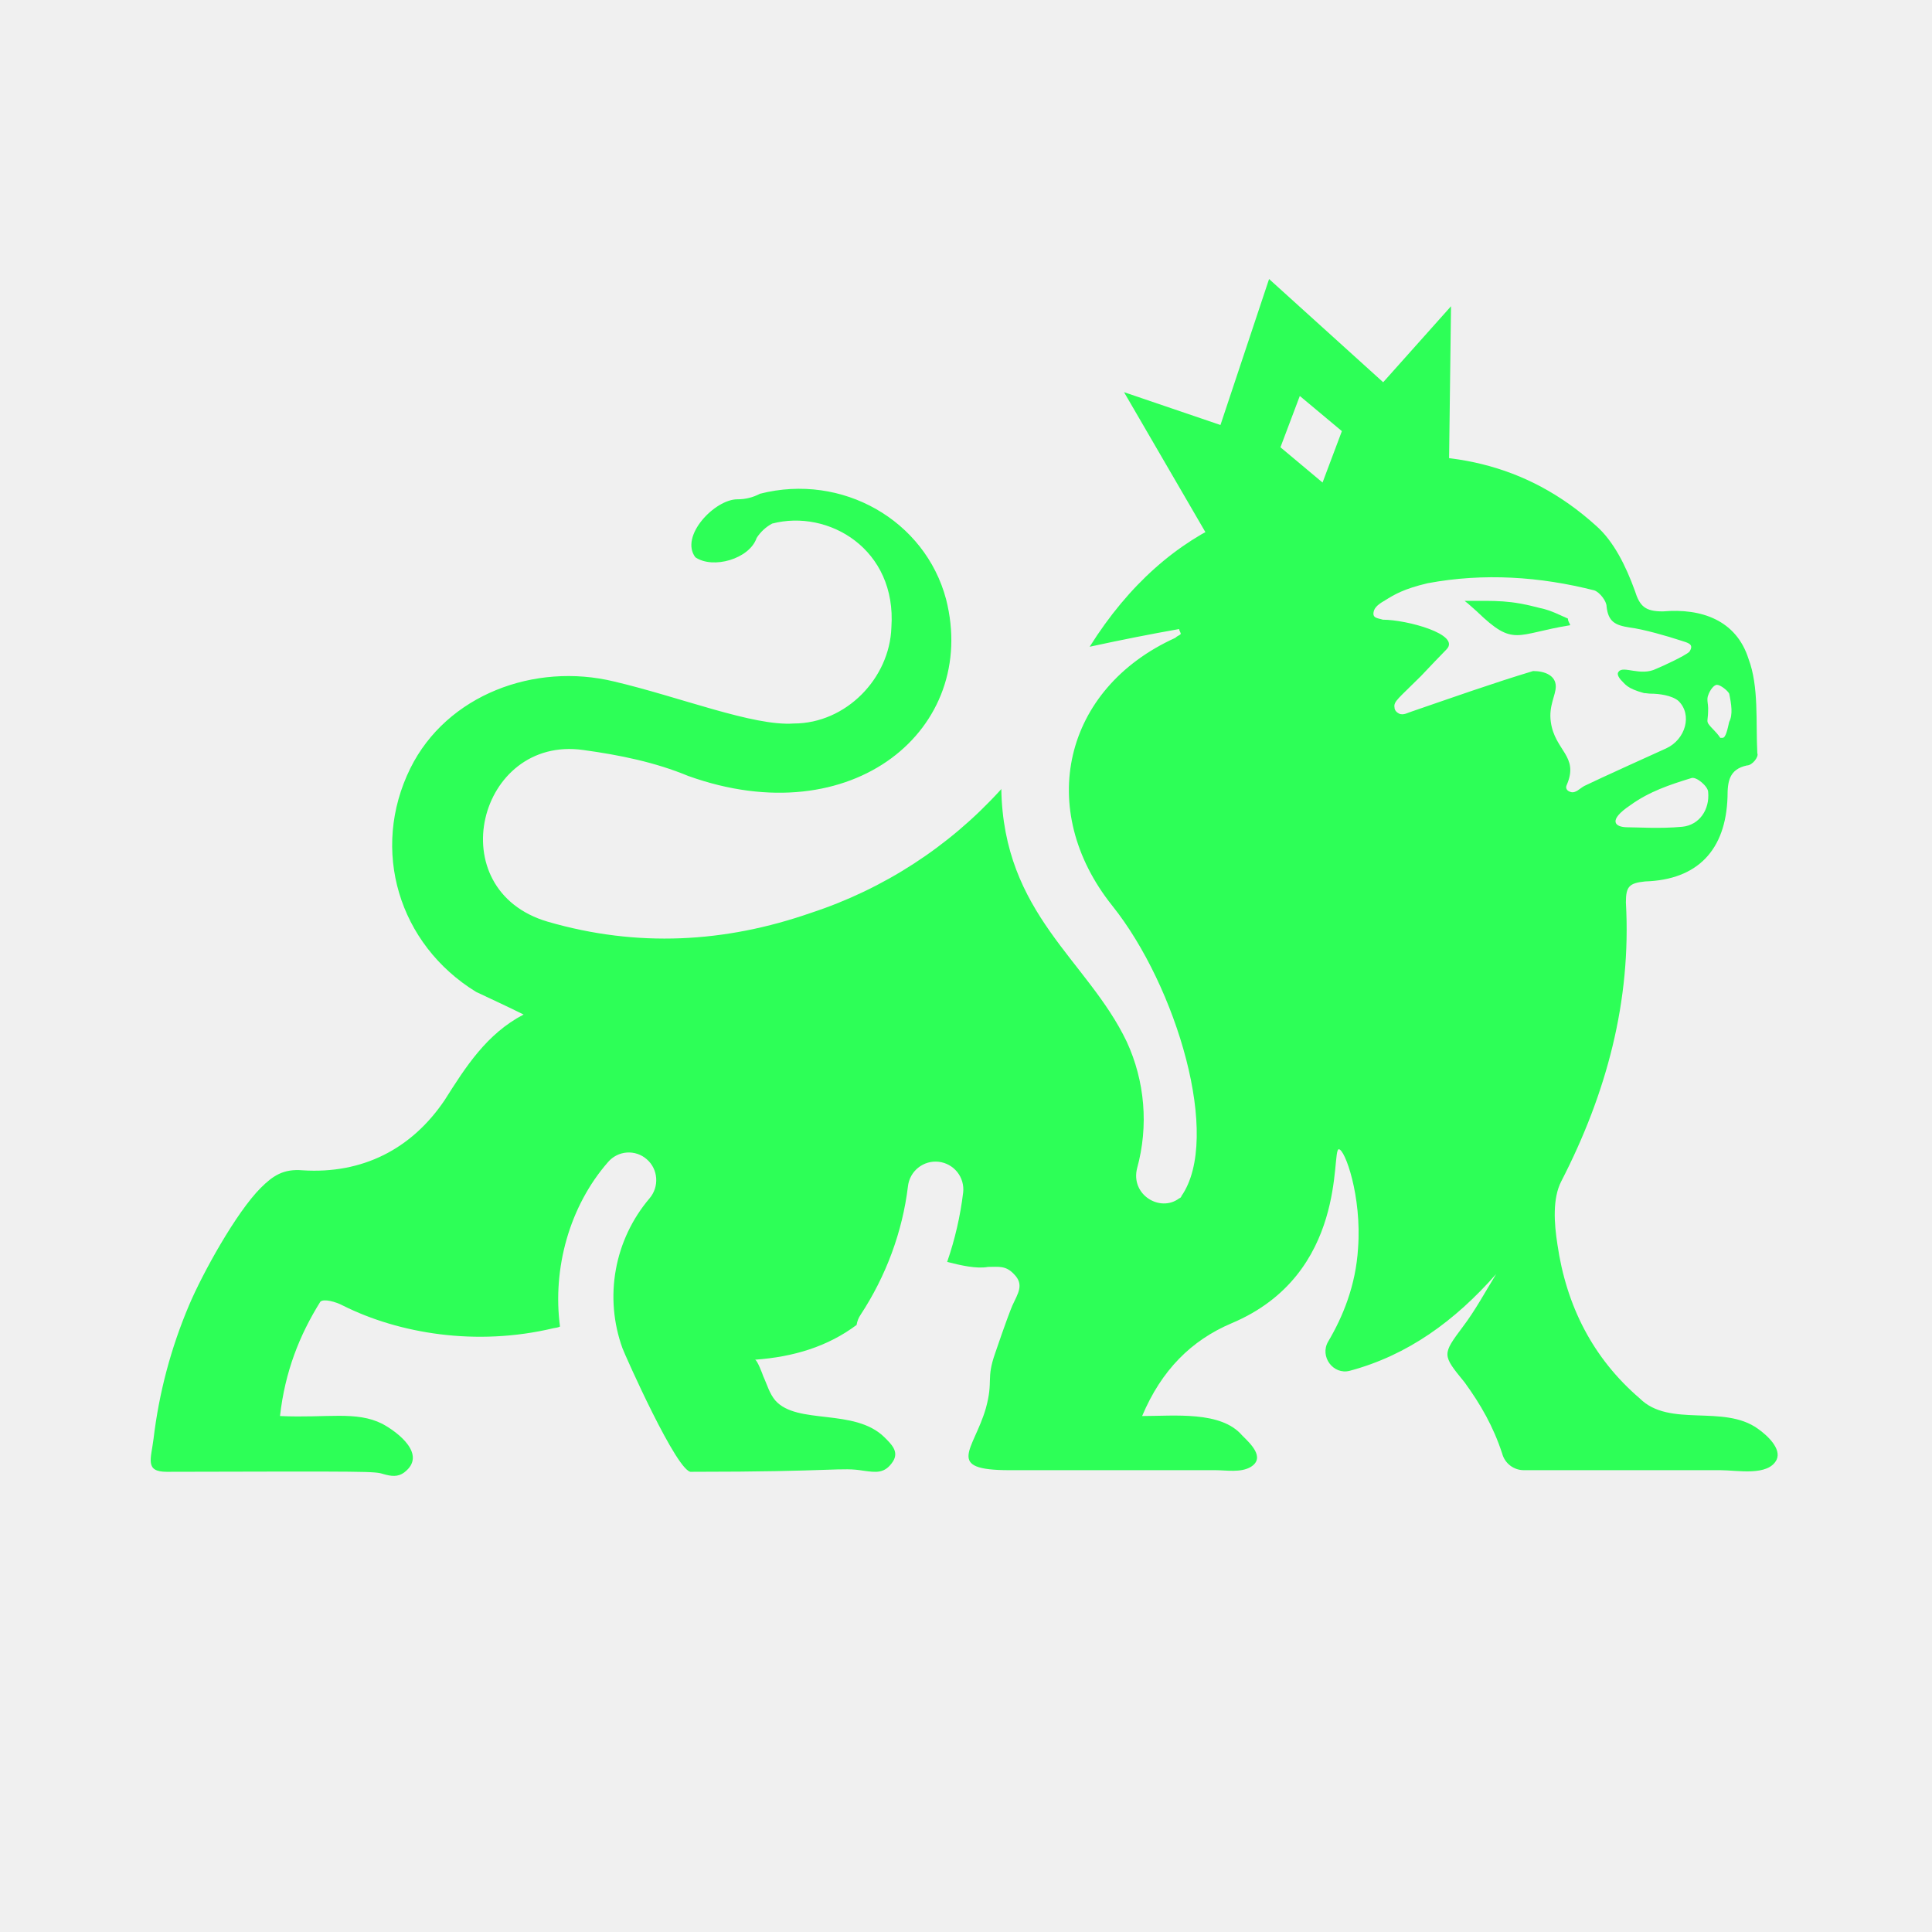
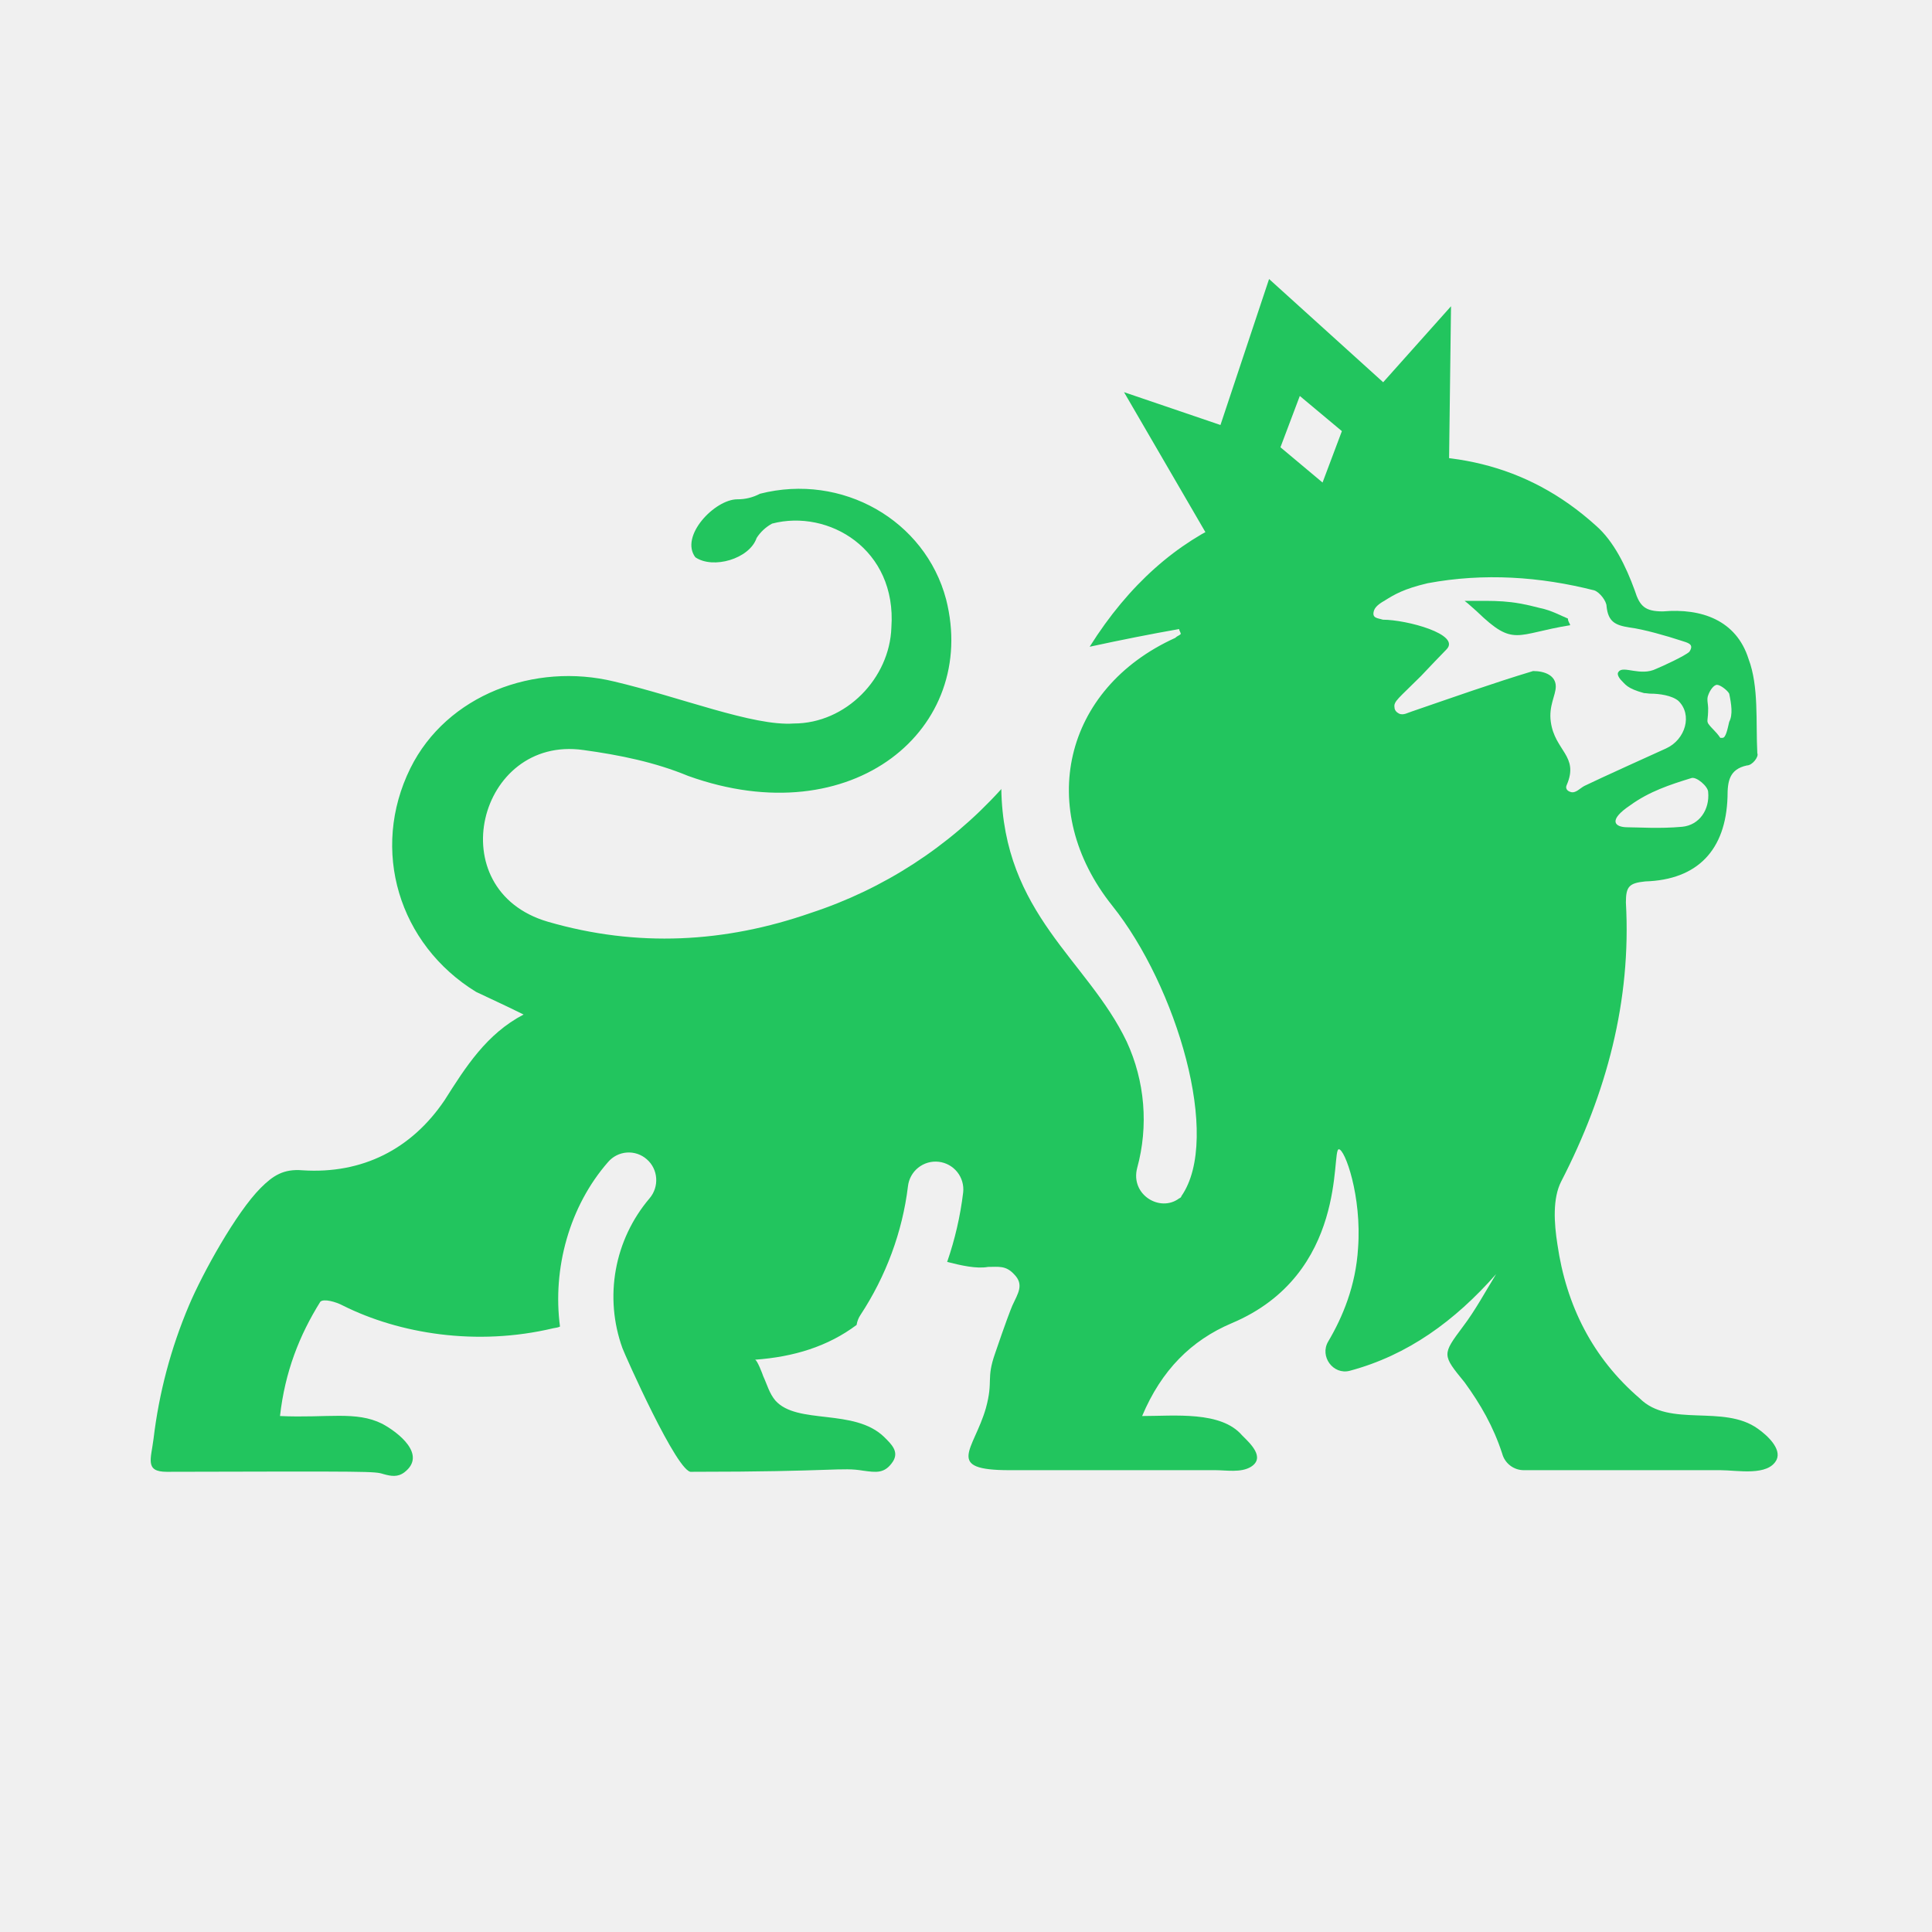
<svg xmlns="http://www.w3.org/2000/svg" width="500" height="500" viewBox="0 0 500 500" fill="none">
-   <path d="M379.043 357.757C383.188 363.468 386.477 369.178 388.767 376.191C389.096 377.42 389.821 378.506 390.83 379.281C391.838 380.056 393.074 380.478 394.346 380.481H445.214C449.622 380.481 457.609 382.139 459.793 377.757C461.082 374.902 457.372 371.468 454.938 369.757C446.017 363.336 432.043 369.573 424.359 361.902C412.201 351.468 405.346 337.889 403.056 322.033C402.201 316.586 401.767 310.152 404.056 305.718C415.767 282.994 422.214 258.994 420.78 233.547C420.78 229.402 421.635 228.547 425.78 228.112C439.359 227.691 446.648 219.968 447.082 206.244C447.082 202.244 447.504 199.099 452.083 198.099C453.517 198.099 455.227 195.823 454.793 194.955C454.372 186.81 455.227 177.665 452.517 170.52C449.359 160.52 440.359 157.362 430.359 158.231C425.78 158.231 424.359 156.941 423.069 152.797C420.78 146.507 417.635 140.073 413.069 136.073C394.911 119.626 373.609 115.639 350.043 119.205C349.609 119.205 349.175 120.06 348.175 121.073C361.622 123.586 365.056 126.836 370.898 129.218C369.582 129.823 367.74 130.77 365.464 129.639C331.688 124.323 302.372 134.981 282.004 167.376C290.569 165.52 297.859 164.086 305.161 162.797C305.161 163.231 305.582 163.652 305.582 164.086C305.148 164.52 304.727 164.52 304.148 165.086C275.135 178.244 267.99 209.533 287.859 234.402C304.464 255.152 316.254 294.507 305.727 309.586C305.727 309.862 305.438 310.007 305.148 310.152C300.24 313.836 292.504 309.205 294.293 302.297C297.277 291.406 296.317 279.811 291.582 269.56C281.451 248.389 259.675 236.665 259.135 204.112C259.135 204.244 258.99 204.389 258.846 204.533C245.524 219.176 228.632 230.111 209.819 236.27C187.675 243.981 164.951 245.27 141.793 238.547C113.635 230.323 123.754 190.257 150.938 194.099C160.372 195.389 169.517 197.257 178.096 200.81C220.78 216.152 253.359 188.533 244.846 155.086C239.411 134.639 217.964 122.349 196.675 127.783C194.873 128.743 192.86 129.236 190.819 129.218C184.99 129.218 175.846 138.744 179.951 144.218C184.53 147.362 193.964 144.652 195.819 139.218C196.819 137.663 198.195 136.387 199.819 135.507C214.398 131.691 232.122 142.112 230.688 162.376C230.267 175.52 218.977 187.244 205.398 187.244C194.964 187.981 175.964 180.376 158.951 176.376C138.359 171.376 115.635 179.797 106.201 198.823C95.767 219.968 103.201 244.415 123.214 256.705C126.78 258.415 130.925 260.27 135.504 262.56C125.925 267.56 120.504 276.139 115.069 284.718C106.49 297.428 93.767 303.862 78.332 302.876C73.332 302.441 70.609 304.297 67.464 307.441C61.148 313.757 52.425 329.494 48.885 337.889C44.228 348.883 41.149 360.48 39.74 372.336C39.083 377.626 37.411 380.902 43.161 380.902C96.359 380.77 96.925 380.77 99.201 381.481C101.201 382.047 102.911 382.336 104.635 381.047C110.635 376.468 102.925 370.612 98.911 368.468C92.122 365.086 84.74 367.033 72.464 366.468C73.754 355.033 77.464 345.599 82.898 336.889C83.767 336.033 86.911 336.889 88.767 337.889C103.28 345.139 123.267 348.494 143.214 343.744C143.793 343.612 144.359 343.612 144.925 343.31C142.938 328.31 147.359 312.165 157.372 300.731C157.977 300.021 158.718 299.438 159.55 299.017C160.382 298.596 161.29 298.344 162.221 298.277C163.151 298.21 164.086 298.328 164.97 298.625C165.854 298.922 166.671 299.392 167.372 300.007C170.372 302.586 170.661 307.152 168.082 310.152C163.609 315.421 160.606 321.778 159.377 328.58C158.148 335.381 158.736 342.387 161.082 348.889C161.53 350.205 175.477 381.678 178.951 380.902C216.451 380.902 217.661 379.665 223.398 380.612C226.688 381.047 228.977 381.481 231.122 378.191C232.701 375.626 230.688 373.757 228.832 371.902C221.082 364.376 206.332 368.81 200.675 362.468C199.096 360.612 198.53 358.323 197.53 356.178C197.398 355.744 195.951 351.889 195.385 351.889C205.385 351.178 214.254 348.468 221.688 342.889C221.83 341.967 222.171 341.087 222.688 340.31C229.267 330.31 233.543 318.862 234.977 307.02C235.187 305.125 236.14 303.391 237.628 302.199C239.116 301.008 241.017 300.456 242.911 300.665C244.806 300.874 246.54 301.828 247.732 303.316C248.924 304.804 249.476 306.704 249.267 308.599C248.53 314.725 247.141 320.755 245.122 326.586C248.609 327.468 252.727 328.428 255.701 327.876C258.411 327.876 260.28 327.455 262.411 329.744C265.135 332.455 263.425 334.744 261.99 337.889C261.556 338.889 260.135 342.599 257.556 350.178C255.135 357.033 257.135 357.178 255.135 364.468C252.004 375.297 244.28 380.481 261.28 380.481H314.582C317.306 380.481 321.161 381.191 323.74 379.612C327.596 377.191 323.451 373.468 321.451 371.468C316.004 365.112 303.964 366.468 295.582 366.468C300.582 354.599 308.293 346.889 318.74 342.455C348.964 329.744 344.464 297.639 346.464 297.428C348.043 297.297 352.464 309.586 351.464 323.02C350.885 332.744 347.464 340.889 343.74 347.178C341.451 351.033 345.03 355.889 349.319 354.757C364.319 350.744 376.477 341.889 387.188 329.744C384.477 334.165 381.767 339.178 378.622 343.31C373.188 350.599 373.188 350.599 379.043 357.757ZM442.069 179.955C442.504 178.665 443.517 177.231 444.359 177.231C445.214 177.231 447.083 178.665 447.517 179.52C448.083 182.244 448.504 184.955 447.517 186.81C447.083 188.678 446.648 190.955 445.793 190.955H445.214C443.938 189.099 443.082 188.678 442.069 187.244C441.648 186.389 442.069 186.389 442.069 183.244C442.069 182.244 441.648 180.955 442.069 179.955ZM442.069 204.955C442.504 209.533 439.793 213.533 435.359 213.968C429.464 214.507 424.03 214.099 421.214 214.099C417.819 214.099 416.069 212.297 421.925 208.389C426.833 204.836 432.135 203.086 437.648 201.389C438.938 200.823 442.069 203.533 442.069 204.968V204.955ZM365.464 184.099C364.464 184.376 363.188 185.244 362.043 184.665C361.464 184.376 360.898 183.81 360.898 183.086C360.609 181.507 361.99 180.718 367.754 174.955C368.675 173.928 374.096 168.323 374.332 168.086C378.227 164.191 364.043 160.376 357.885 160.376C356.569 159.941 354.898 160.06 355.609 157.941C356.03 156.797 357.464 155.941 358.464 155.362C360.793 153.915 363.201 152.415 369.464 150.941C384.043 148.218 398.622 149.231 412.622 152.797C413.925 153.231 415.78 155.507 415.78 156.941C416.201 160.941 418.069 161.81 421.635 162.376C425.332 162.836 431.477 164.612 435.069 165.797C436.767 166.362 438.556 166.639 437.214 168.665C436.161 169.718 429.99 172.547 428.635 173.086C424.596 175.099 420.135 172.191 418.925 173.81C418.346 174.376 418.925 175.244 419.346 175.81C420.661 177.126 421.004 178.152 425.49 179.376C426.069 179.376 426.635 179.52 427.201 179.52C429.359 179.52 432.648 179.955 434.359 181.376C438.069 184.955 436.214 191.376 431.214 193.678C429.898 194.27 413.004 201.915 410.056 203.389C408.911 203.968 407.78 205.389 406.49 204.968C405.49 204.678 405.056 203.968 405.49 203.099C408.701 195.639 402.372 194.323 401.346 186.81C400.767 182.665 402.635 179.955 402.635 177.665C402.635 174.797 399.767 173.665 396.767 173.665C386.332 176.81 375.898 180.52 365.464 184.099Z" fill="#2DFF57" />
-   <path d="M406.346 161.81C406.346 161.376 405.78 160.941 405.78 160.086C404.175 159.441 401.438 157.928 398.622 157.376C390.609 155.257 387.49 155.507 379.043 155.507C380.188 156.362 381.188 157.376 382.201 158.231C391.872 167.573 392.214 164.073 406.346 161.81Z" fill="#2DFF57" />
+   <path d="M379.043 357.757C383.188 363.468 386.477 369.178 388.767 376.191C389.096 377.42 389.821 378.506 390.83 379.281C391.838 380.056 393.074 380.478 394.346 380.481H445.214C449.622 380.481 457.609 382.139 459.793 377.757C461.082 374.902 457.372 371.468 454.938 369.757C446.017 363.336 432.043 369.573 424.359 361.902C412.201 351.468 405.346 337.889 403.056 322.033C402.201 316.586 401.767 310.152 404.056 305.718C415.767 282.994 422.214 258.994 420.78 233.547C420.78 229.402 421.635 228.547 425.78 228.112C439.359 227.691 446.648 219.968 447.082 206.244C447.082 202.244 447.504 199.099 452.083 198.099C453.517 198.099 455.227 195.823 454.793 194.955C454.372 186.81 455.227 177.665 452.517 170.52C449.359 160.52 440.359 157.362 430.359 158.231C425.78 158.231 424.359 156.941 423.069 152.797C420.78 146.507 417.635 140.073 413.069 136.073C394.911 119.626 373.609 115.639 350.043 119.205C349.609 119.205 349.175 120.06 348.175 121.073C361.622 123.586 365.056 126.836 370.898 129.218C369.582 129.823 367.74 130.77 365.464 129.639C331.688 124.323 302.372 134.981 282.004 167.376C290.569 165.52 297.859 164.086 305.161 162.797C305.161 163.231 305.582 163.652 305.582 164.086C305.148 164.52 304.727 164.52 304.148 165.086C275.135 178.244 267.99 209.533 287.859 234.402C304.464 255.152 316.254 294.507 305.727 309.586C305.727 309.862 305.438 310.007 305.148 310.152C300.24 313.836 292.504 309.205 294.293 302.297C297.277 291.406 296.317 279.811 291.582 269.56C281.451 248.389 259.675 236.665 259.135 204.112C259.135 204.244 258.99 204.389 258.846 204.533C245.524 219.176 228.632 230.111 209.819 236.27C187.675 243.981 164.951 245.27 141.793 238.547C113.635 230.323 123.754 190.257 150.938 194.099C160.372 195.389 169.517 197.257 178.096 200.81C220.78 216.152 253.359 188.533 244.846 155.086C239.411 134.639 217.964 122.349 196.675 127.783C194.873 128.743 192.86 129.236 190.819 129.218C184.99 129.218 175.846 138.744 179.951 144.218C184.53 147.362 193.964 144.652 195.819 139.218C196.819 137.663 198.195 136.387 199.819 135.507C214.398 131.691 232.122 142.112 230.688 162.376C230.267 175.52 218.977 187.244 205.398 187.244C194.964 187.981 175.964 180.376 158.951 176.376C138.359 171.376 115.635 179.797 106.201 198.823C95.767 219.968 103.201 244.415 123.214 256.705C126.78 258.415 130.925 260.27 135.504 262.56C125.925 267.56 120.504 276.139 115.069 284.718C106.49 297.428 93.767 303.862 78.332 302.876C73.332 302.441 70.609 304.297 67.464 307.441C61.148 313.757 52.425 329.494 48.885 337.889C44.228 348.883 41.149 360.48 39.74 372.336C39.083 377.626 37.411 380.902 43.161 380.902C96.359 380.77 96.925 380.77 99.201 381.481C101.201 382.047 102.911 382.336 104.635 381.047C110.635 376.468 102.925 370.612 98.911 368.468C92.122 365.086 84.74 367.033 72.464 366.468C73.754 355.033 77.464 345.599 82.898 336.889C83.767 336.033 86.911 336.889 88.767 337.889C103.28 345.139 123.267 348.494 143.214 343.744C143.793 343.612 144.359 343.612 144.925 343.31C142.938 328.31 147.359 312.165 157.372 300.731C157.977 300.021 158.718 299.438 159.55 299.017C160.382 298.596 161.29 298.344 162.221 298.277C163.151 298.21 164.086 298.328 164.97 298.625C165.854 298.922 166.671 299.392 167.372 300.007C170.372 302.586 170.661 307.152 168.082 310.152C163.609 315.421 160.606 321.778 159.377 328.58C158.148 335.381 158.736 342.387 161.082 348.889C161.53 350.205 175.477 381.678 178.951 380.902C216.451 380.902 217.661 379.665 223.398 380.612C226.688 381.047 228.977 381.481 231.122 378.191C232.701 375.626 230.688 373.757 228.832 371.902C221.082 364.376 206.332 368.81 200.675 362.468C199.096 360.612 198.53 358.323 197.53 356.178C197.398 355.744 195.951 351.889 195.385 351.889C205.385 351.178 214.254 348.468 221.688 342.889C221.83 341.967 222.171 341.087 222.688 340.31C229.267 330.31 233.543 318.862 234.977 307.02C235.187 305.125 236.14 303.391 237.628 302.199C239.116 301.008 241.017 300.456 242.911 300.665C244.806 300.874 246.54 301.828 247.732 303.316C248.924 304.804 249.476 306.704 249.267 308.599C248.53 314.725 247.141 320.755 245.122 326.586C248.609 327.468 252.727 328.428 255.701 327.876C258.411 327.876 260.28 327.455 262.411 329.744C265.135 332.455 263.425 334.744 261.99 337.889C261.556 338.889 260.135 342.599 257.556 350.178C255.135 357.033 257.135 357.178 255.135 364.468C252.004 375.297 244.28 380.481 261.28 380.481H314.582C317.306 380.481 321.161 381.191 323.74 379.612C327.596 377.191 323.451 373.468 321.451 371.468C316.004 365.112 303.964 366.468 295.582 366.468C300.582 354.599 308.293 346.889 318.74 342.455C348.964 329.744 344.464 297.639 346.464 297.428C348.043 297.297 352.464 309.586 351.464 323.02C350.885 332.744 347.464 340.889 343.74 347.178C341.451 351.033 345.03 355.889 349.319 354.757C364.319 350.744 376.477 341.889 387.188 329.744C384.477 334.165 381.767 339.178 378.622 343.31C373.188 350.599 373.188 350.599 379.043 357.757ZM442.069 179.955C442.504 178.665 443.517 177.231 444.359 177.231C445.214 177.231 447.083 178.665 447.517 179.52C448.083 182.244 448.504 184.955 447.517 186.81C447.083 188.678 446.648 190.955 445.793 190.955H445.214C443.938 189.099 443.082 188.678 442.069 187.244C441.648 186.389 442.069 186.389 442.069 183.244C442.069 182.244 441.648 180.955 442.069 179.955ZM442.069 204.955C442.504 209.533 439.793 213.533 435.359 213.968C429.464 214.507 424.03 214.099 421.214 214.099C417.819 214.099 416.069 212.297 421.925 208.389C426.833 204.836 432.135 203.086 437.648 201.389C438.938 200.823 442.069 203.533 442.069 204.968V204.955ZM365.464 184.099C364.464 184.376 363.188 185.244 362.043 184.665C361.464 184.376 360.898 183.81 360.898 183.086C360.609 181.507 361.99 180.718 367.754 174.955C368.675 173.928 374.096 168.323 374.332 168.086C378.227 164.191 364.043 160.376 357.885 160.376C356.569 159.941 354.898 160.06 355.609 157.941C356.03 156.797 357.464 155.941 358.464 155.362C360.793 153.915 363.201 152.415 369.464 150.941C384.043 148.218 398.622 149.231 412.622 152.797C413.925 153.231 415.78 155.507 415.78 156.941C416.201 160.941 418.069 161.81 421.635 162.376C425.332 162.836 431.477 164.612 435.069 165.797C436.767 166.362 438.556 166.639 437.214 168.665C436.161 169.718 429.99 172.547 428.635 173.086C424.596 175.099 420.135 172.191 418.925 173.81C418.346 174.376 418.925 175.244 419.346 175.81C420.661 177.126 421.004 178.152 425.49 179.376C426.069 179.376 426.635 179.52 427.201 179.52C429.359 179.52 432.648 179.955 434.359 181.376C438.069 184.955 436.214 191.376 431.214 193.678C429.898 194.27 413.004 201.915 410.056 203.389C408.911 203.968 407.78 205.389 406.49 204.968C405.49 204.678 405.056 203.968 405.49 203.099C408.701 195.639 402.372 194.323 401.346 186.81C400.767 182.665 402.635 179.955 402.635 177.665C402.635 174.797 399.767 173.665 396.767 173.665C386.332 176.81 375.898 180.52 365.464 184.099Z" fill="#22C55E" />
+   <path d="M406.346 161.81C406.346 161.376 405.78 160.941 405.78 160.086C404.175 159.441 401.438 157.928 398.622 157.376C390.609 155.257 387.49 155.507 379.043 155.507C380.188 156.362 381.188 157.376 382.201 158.231C391.872 167.573 392.214 164.073 406.346 161.81Z" fill="#22C55E" />
  <g clip-path="url(#clip0_3_14)">
-     <path d="M357.964 98.926L328.437 72.212L315.855 109.989L290.896 101.494L315.784 144.299L374.894 128.769L375.523 79.258L357.964 98.926ZM342.275 124.88L331.38 115.755L336.388 102.475L347.277 111.575L342.275 124.88Z" fill="#2DFF57" />
+     <path d="M357.964 98.926L328.437 72.212L315.855 109.989L290.896 101.494L315.784 144.299L374.894 128.769L375.523 79.258L357.964 98.926ZM342.275 124.88L331.38 115.755L336.388 102.475L347.277 111.575L342.275 124.88Z" fill="#22C55E" />
  </g>
  <defs>
    <clipPath id="clip0_3_14">
      <rect width="100" height="100" fill="white" transform="translate(276 68.412) rotate(-14.7214)" />
    </clipPath>
  </defs>
</svg>
